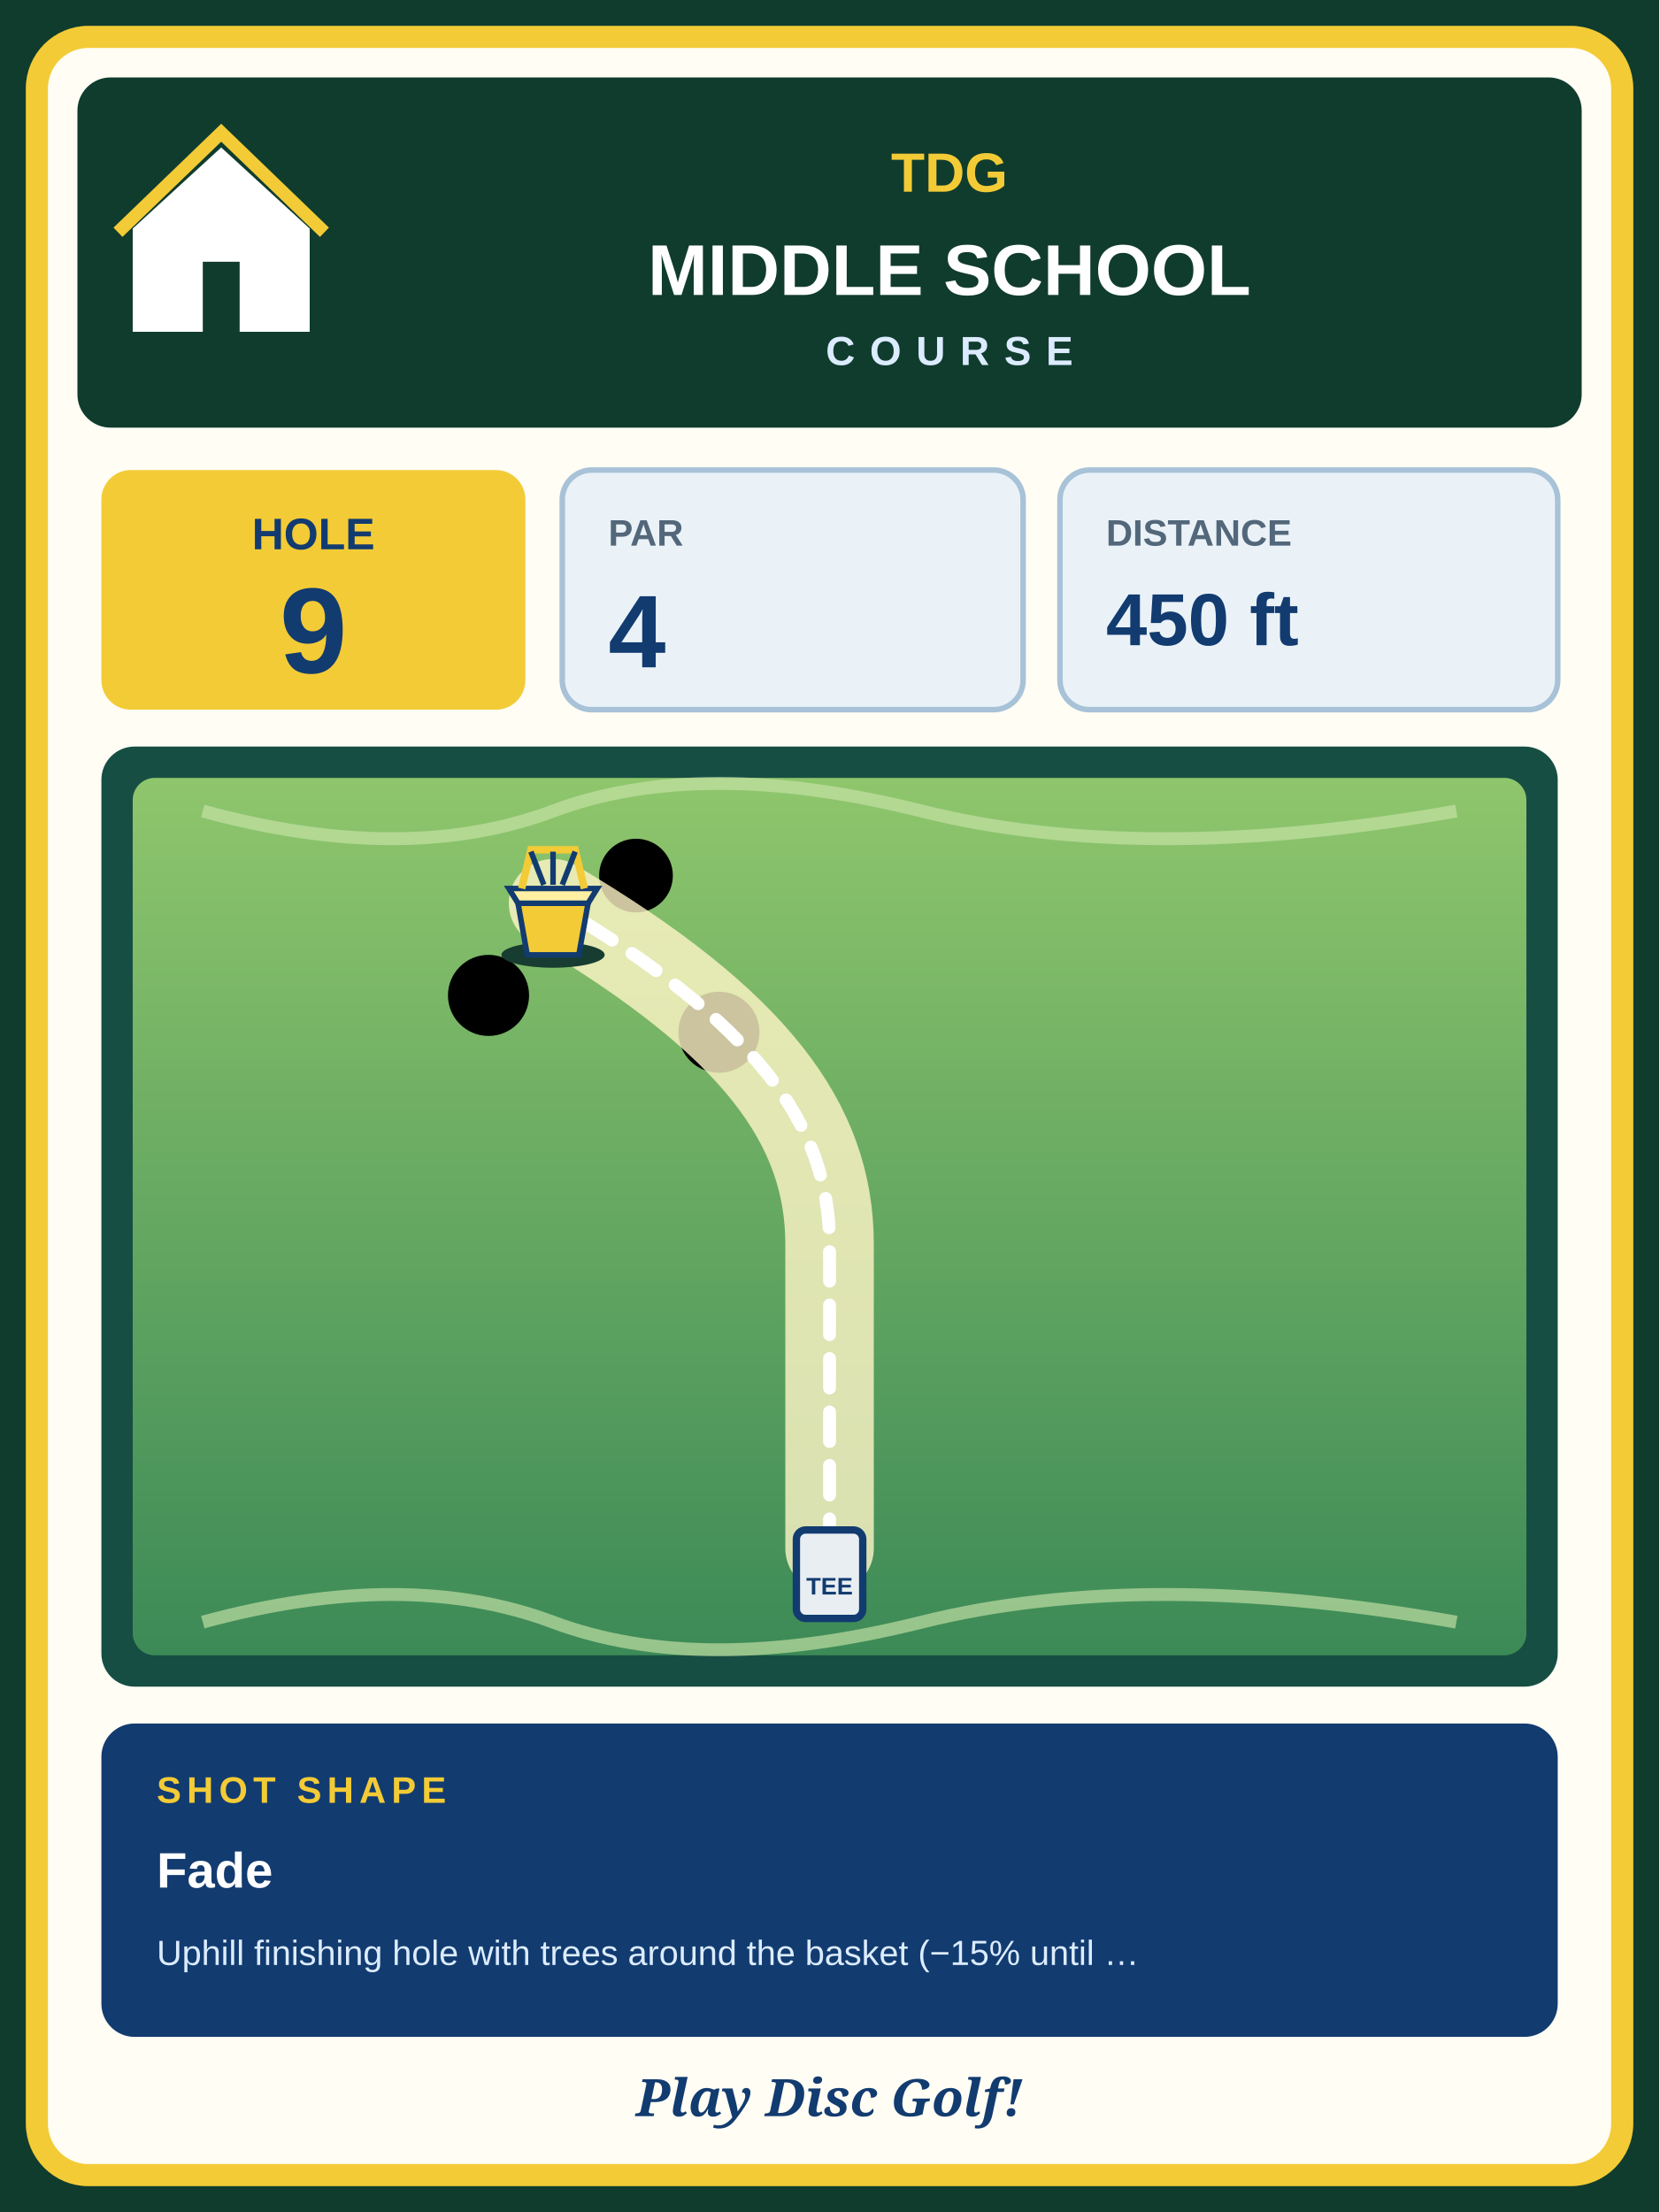
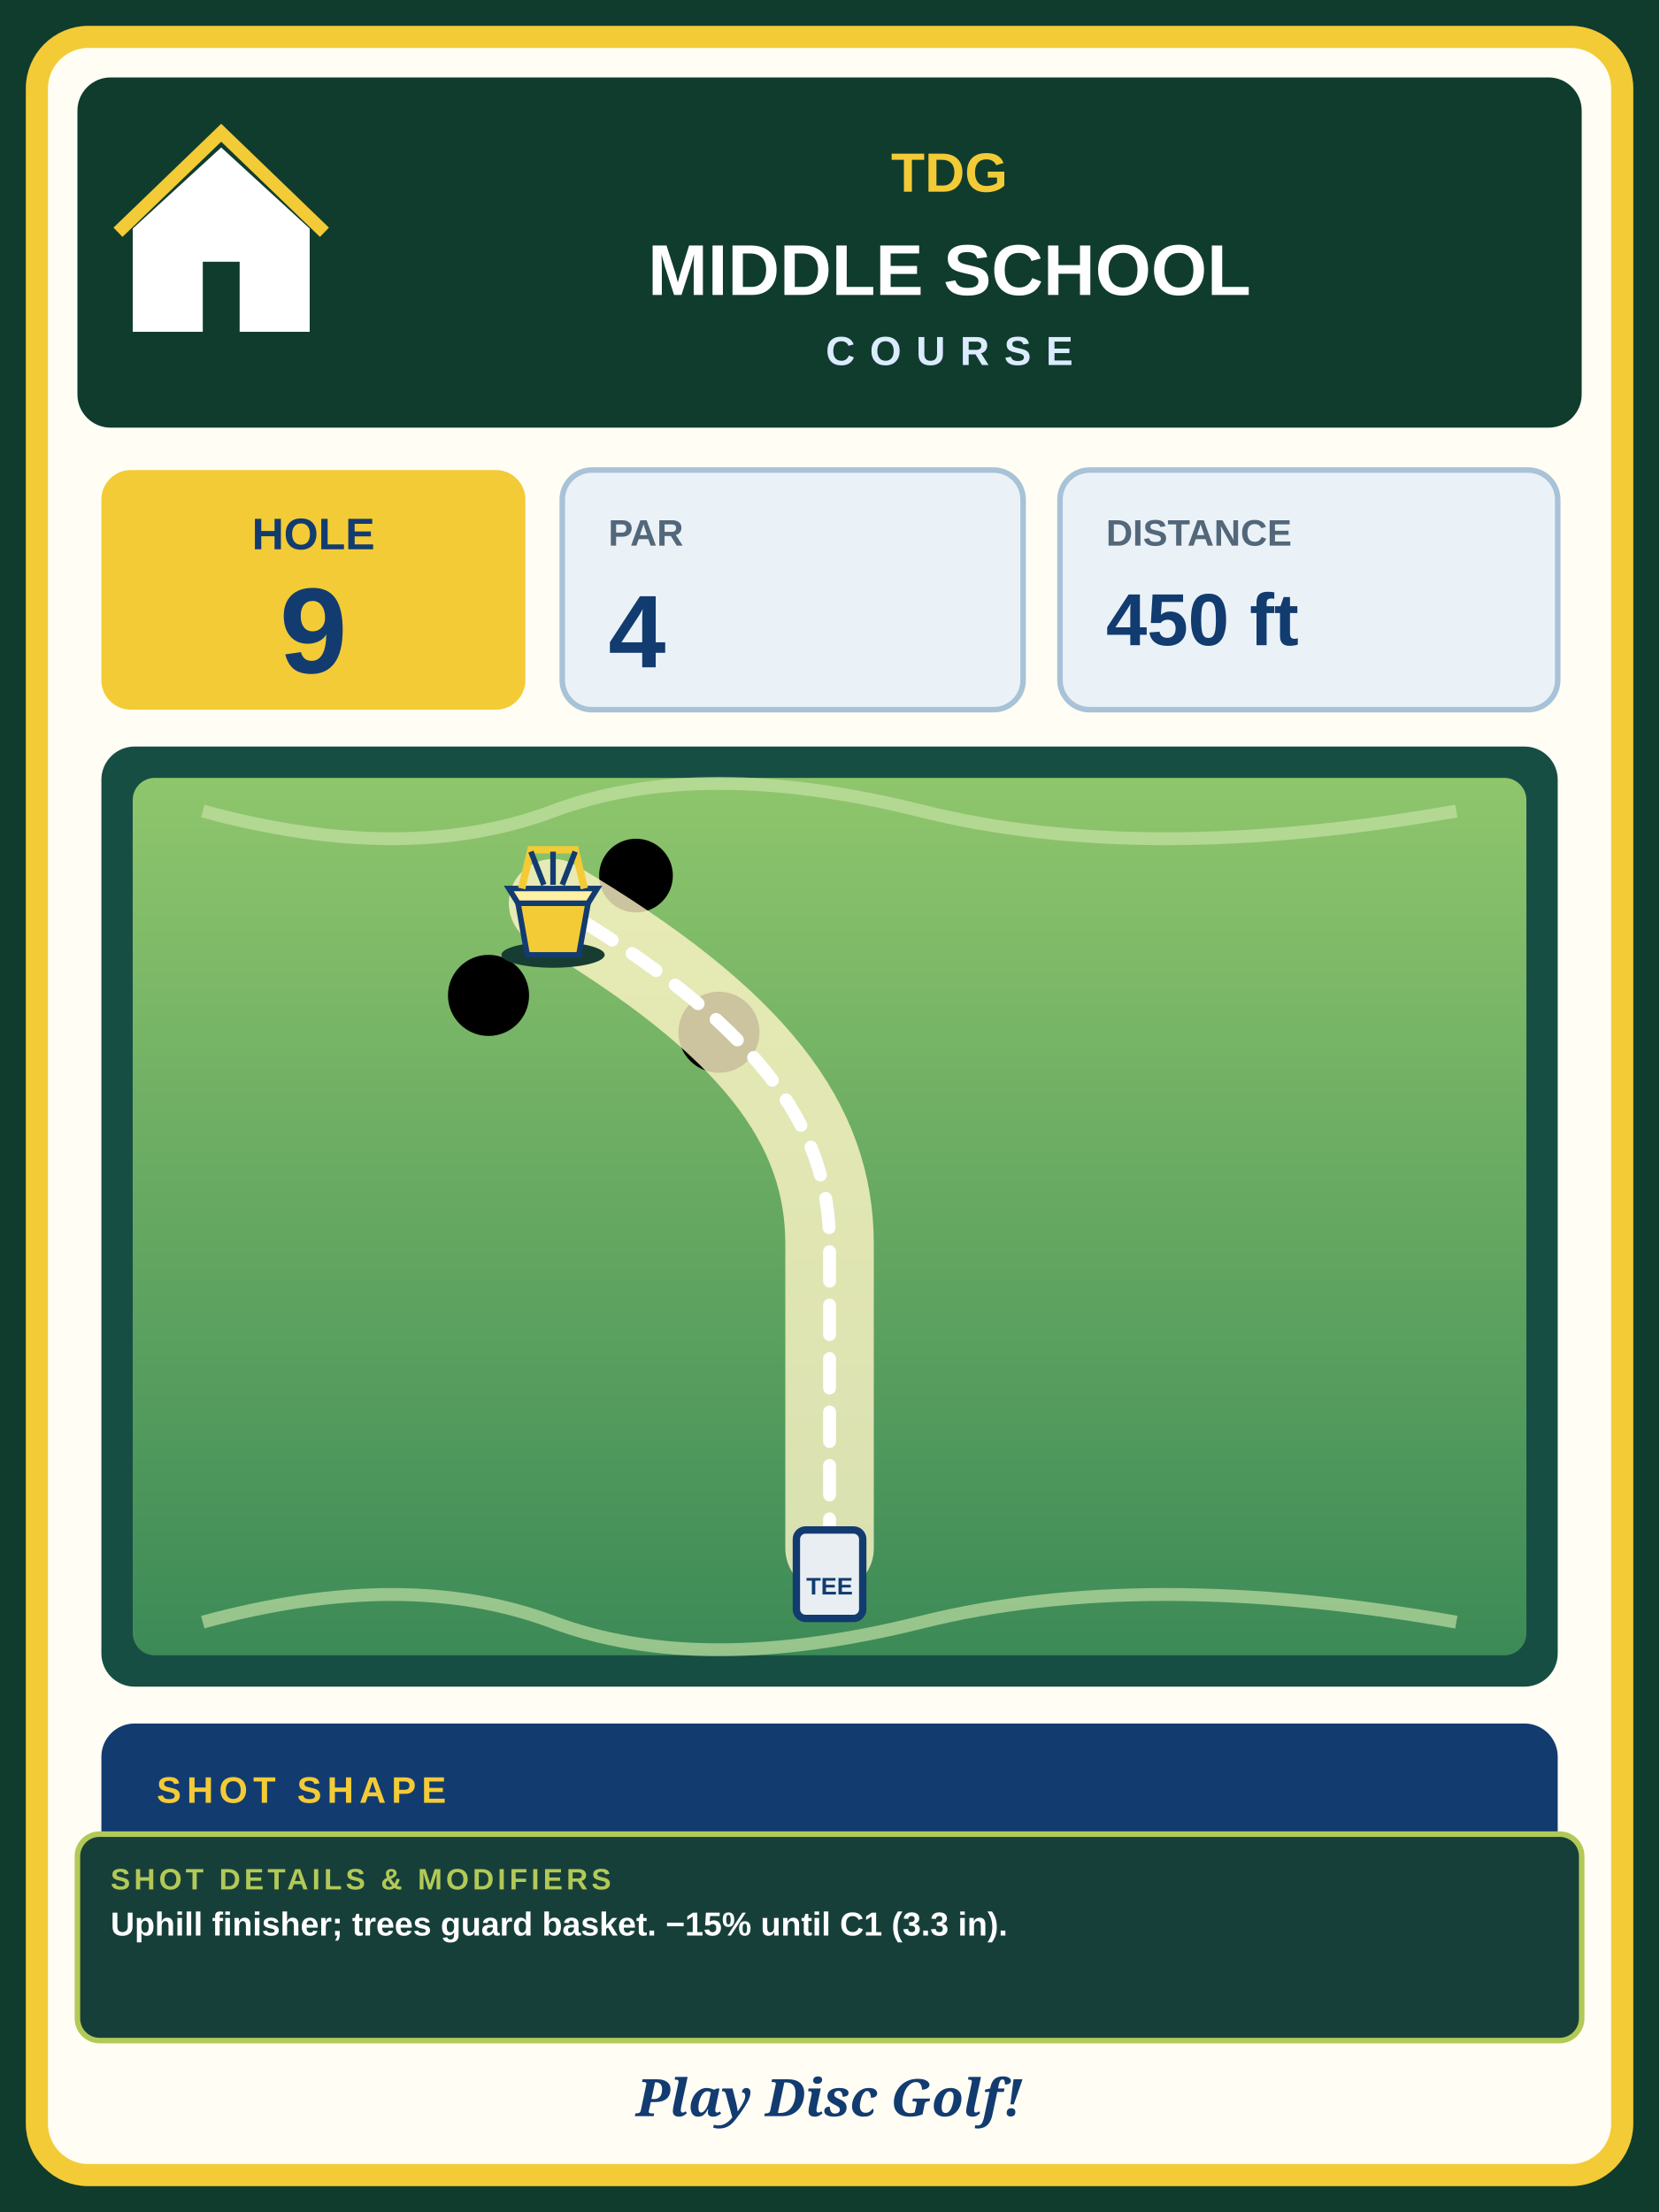
<svg xmlns="http://www.w3.org/2000/svg" viewBox="0 0 900 1200">
  <defs>
    <linearGradient id="field" x2="0" y2="1">
      <stop stop-color="#8fc66c" />
      <stop offset="1" stop-color="#3c8a57" />
    </linearGradient>
  </defs>
  <rect width="900" height="1200" fill="#103c2e" />
  <rect x="20" y="20" width="860" height="1160" rx="28" fill="#fffdf4" stroke="#f3cb36" stroke-width="12" />
  <rect x="42" y="42" width="816" height="190" rx="18" fill="#103c2e" />
  <g transform="translate(72 72)" fill="#fff">
    <path d="M0 52 L48 8 L96 52 V108 H0Z" />
    <rect x="38" y="70" width="20" height="38" fill="#103c2e" />
    <path d="M-8 54 L48 0 L104 54" fill="none" stroke="#f3cb36" stroke-width="7" />
  </g>
  <text x="515" y="104" text-anchor="middle" font-family="Arial" font-size="30" font-weight="900" fill="#f3cb36">TDG</text>
  <text x="515" y="160" text-anchor="middle" font-family="Arial" font-size="39" font-weight="900" fill="#fff">MIDDLE SCHOOL</text>
  <text x="515" y="198" text-anchor="middle" font-family="Arial" font-size="22" font-weight="800" letter-spacing="8" fill="#dcecff">COURSE</text>
  <rect x="55" y="255" width="230" height="130" rx="16" fill="#f3cb36" />
  <text x="170" y="298" text-anchor="middle" font-family="Arial" font-size="24" font-weight="900" fill="#123b70">HOLE</text>
  <text x="170" y="365" text-anchor="middle" font-family="Arial" font-size="66" font-weight="900" fill="#123b70">9</text>
  <rect x="305" y="255" width="250" height="130" rx="16" fill="#eaf2f8" stroke="#a8c2d7" stroke-width="3" />
  <text x="330" y="296" font-family="Arial" font-size="20" font-weight="800" fill="#53677a">PAR</text>
  <text x="330" y="362" font-family="Arial" font-size="56" font-weight="900" fill="#123b70">4</text>
  <rect x="575" y="255" width="270" height="130" rx="16" fill="#eaf2f8" stroke="#a8c2d7" stroke-width="3" />
  <text x="600" y="296" font-family="Arial" font-size="20" font-weight="800" fill="#53677a">DISTANCE</text>
  <text x="600" y="350" font-family="Arial" font-size="40" font-weight="900" fill="#123b70">450 ft</text>
  <rect x="55" y="405" width="790" height="510" rx="18" fill="#174e43" />
  <rect x="72" y="422" width="756" height="476" rx="12" fill="url(#field)" />
  <path d="M110 440 Q220 470 300 440 T500 440 T790 440 M110 880 Q220 850 300 880 T500 880 T790 880" fill="none" stroke="#c7e3a8" stroke-width="7" opacity=".65" />
  <circle cx="390" cy="560" r="22" />
  <circle cx="265" cy="540" r="22" />
  <circle cx="345" cy="475" r="20" />
  <path d="M450 840 L450 675 C450 610 410 555 300 490" fill="none" stroke="#fff5c7" stroke-width="48" stroke-linecap="round" stroke-linejoin="round" opacity=".8" />
  <path d="M450 840 L450 675 C450 610 410 555 300 490" fill="none" stroke="#fff" stroke-width="7" stroke-dasharray="16 13" stroke-linecap="round" stroke-linejoin="round" />
  <rect x="432" y="830" width="36" height="48" rx="5" fill="#e8eef2" stroke="#123b70" stroke-width="4" />
  <text x="450" y="865" text-anchor="middle" font-family="Arial" font-size="13" font-weight="900" fill="#123b70">TEE</text>
  <g transform="translate(300 490)">
    <ellipse cx="0" cy="28" rx="28" ry="7" fill="#173c31" />
    <path d="M-19 0 H19 L14 28 H-14Z" fill="#f3cb36" stroke="#123b70" stroke-width="3" />
    <path d="M-24 -8 H24 L19 0 H-19Z" fill="#fff0a3" stroke="#123b70" stroke-width="3" />
    <path d="M-17 -8 L-12 -29 H12 L17 -8" fill="none" stroke="#f3cb36" stroke-width="4" />
    <path d="M-12 -28 L-5 -10 M0 -28 V-10 M12 -28 L5 -10" stroke="#123b70" stroke-width="3" />
  </g>
  <rect x="55" y="935" width="790" height="170" rx="18" fill="#123b70" />
  <text x="85" y="978" font-family="Arial" font-size="20" font-weight="900" letter-spacing="3" fill="#f3cb36">SHOT SHAPE</text>
  <text x="85" y="1024" font-family="Arial" font-size="27" font-weight="900" fill="#fff">Fade</text>
  <text x="85" y="1066" font-family="Arial" font-size="19" fill="#dcecff">Uphill finishing hole with trees around the basket (−15% until …</text>
  <text x="450" y="1148" text-anchor="middle" font-family="Georgia,serif" font-size="28" font-weight="bold" font-style="italic" fill="#123b70">Play Disc Golf!</text>
+   <g id="complete-hole-details">
+     <rect x="42" y="995" width="816" height="112" rx="12" fill="#173f3a" stroke="#b2c957" stroke-width="3" />
+     <text x="60" y="1025" font-family="Arial,sans-serif" font-size="16" font-weight="900" letter-spacing="2" fill="#b2c957">SHOT DETAILS &amp; MODIFIERS</text>
+     <text x="60" y="1050" font-family="Arial,sans-serif" font-size="18" font-weight="900" fill="#fff">Uphill finisher; trees guard basket. −15% until C1 (3.3 in).</text>
+   </g>
</svg>
